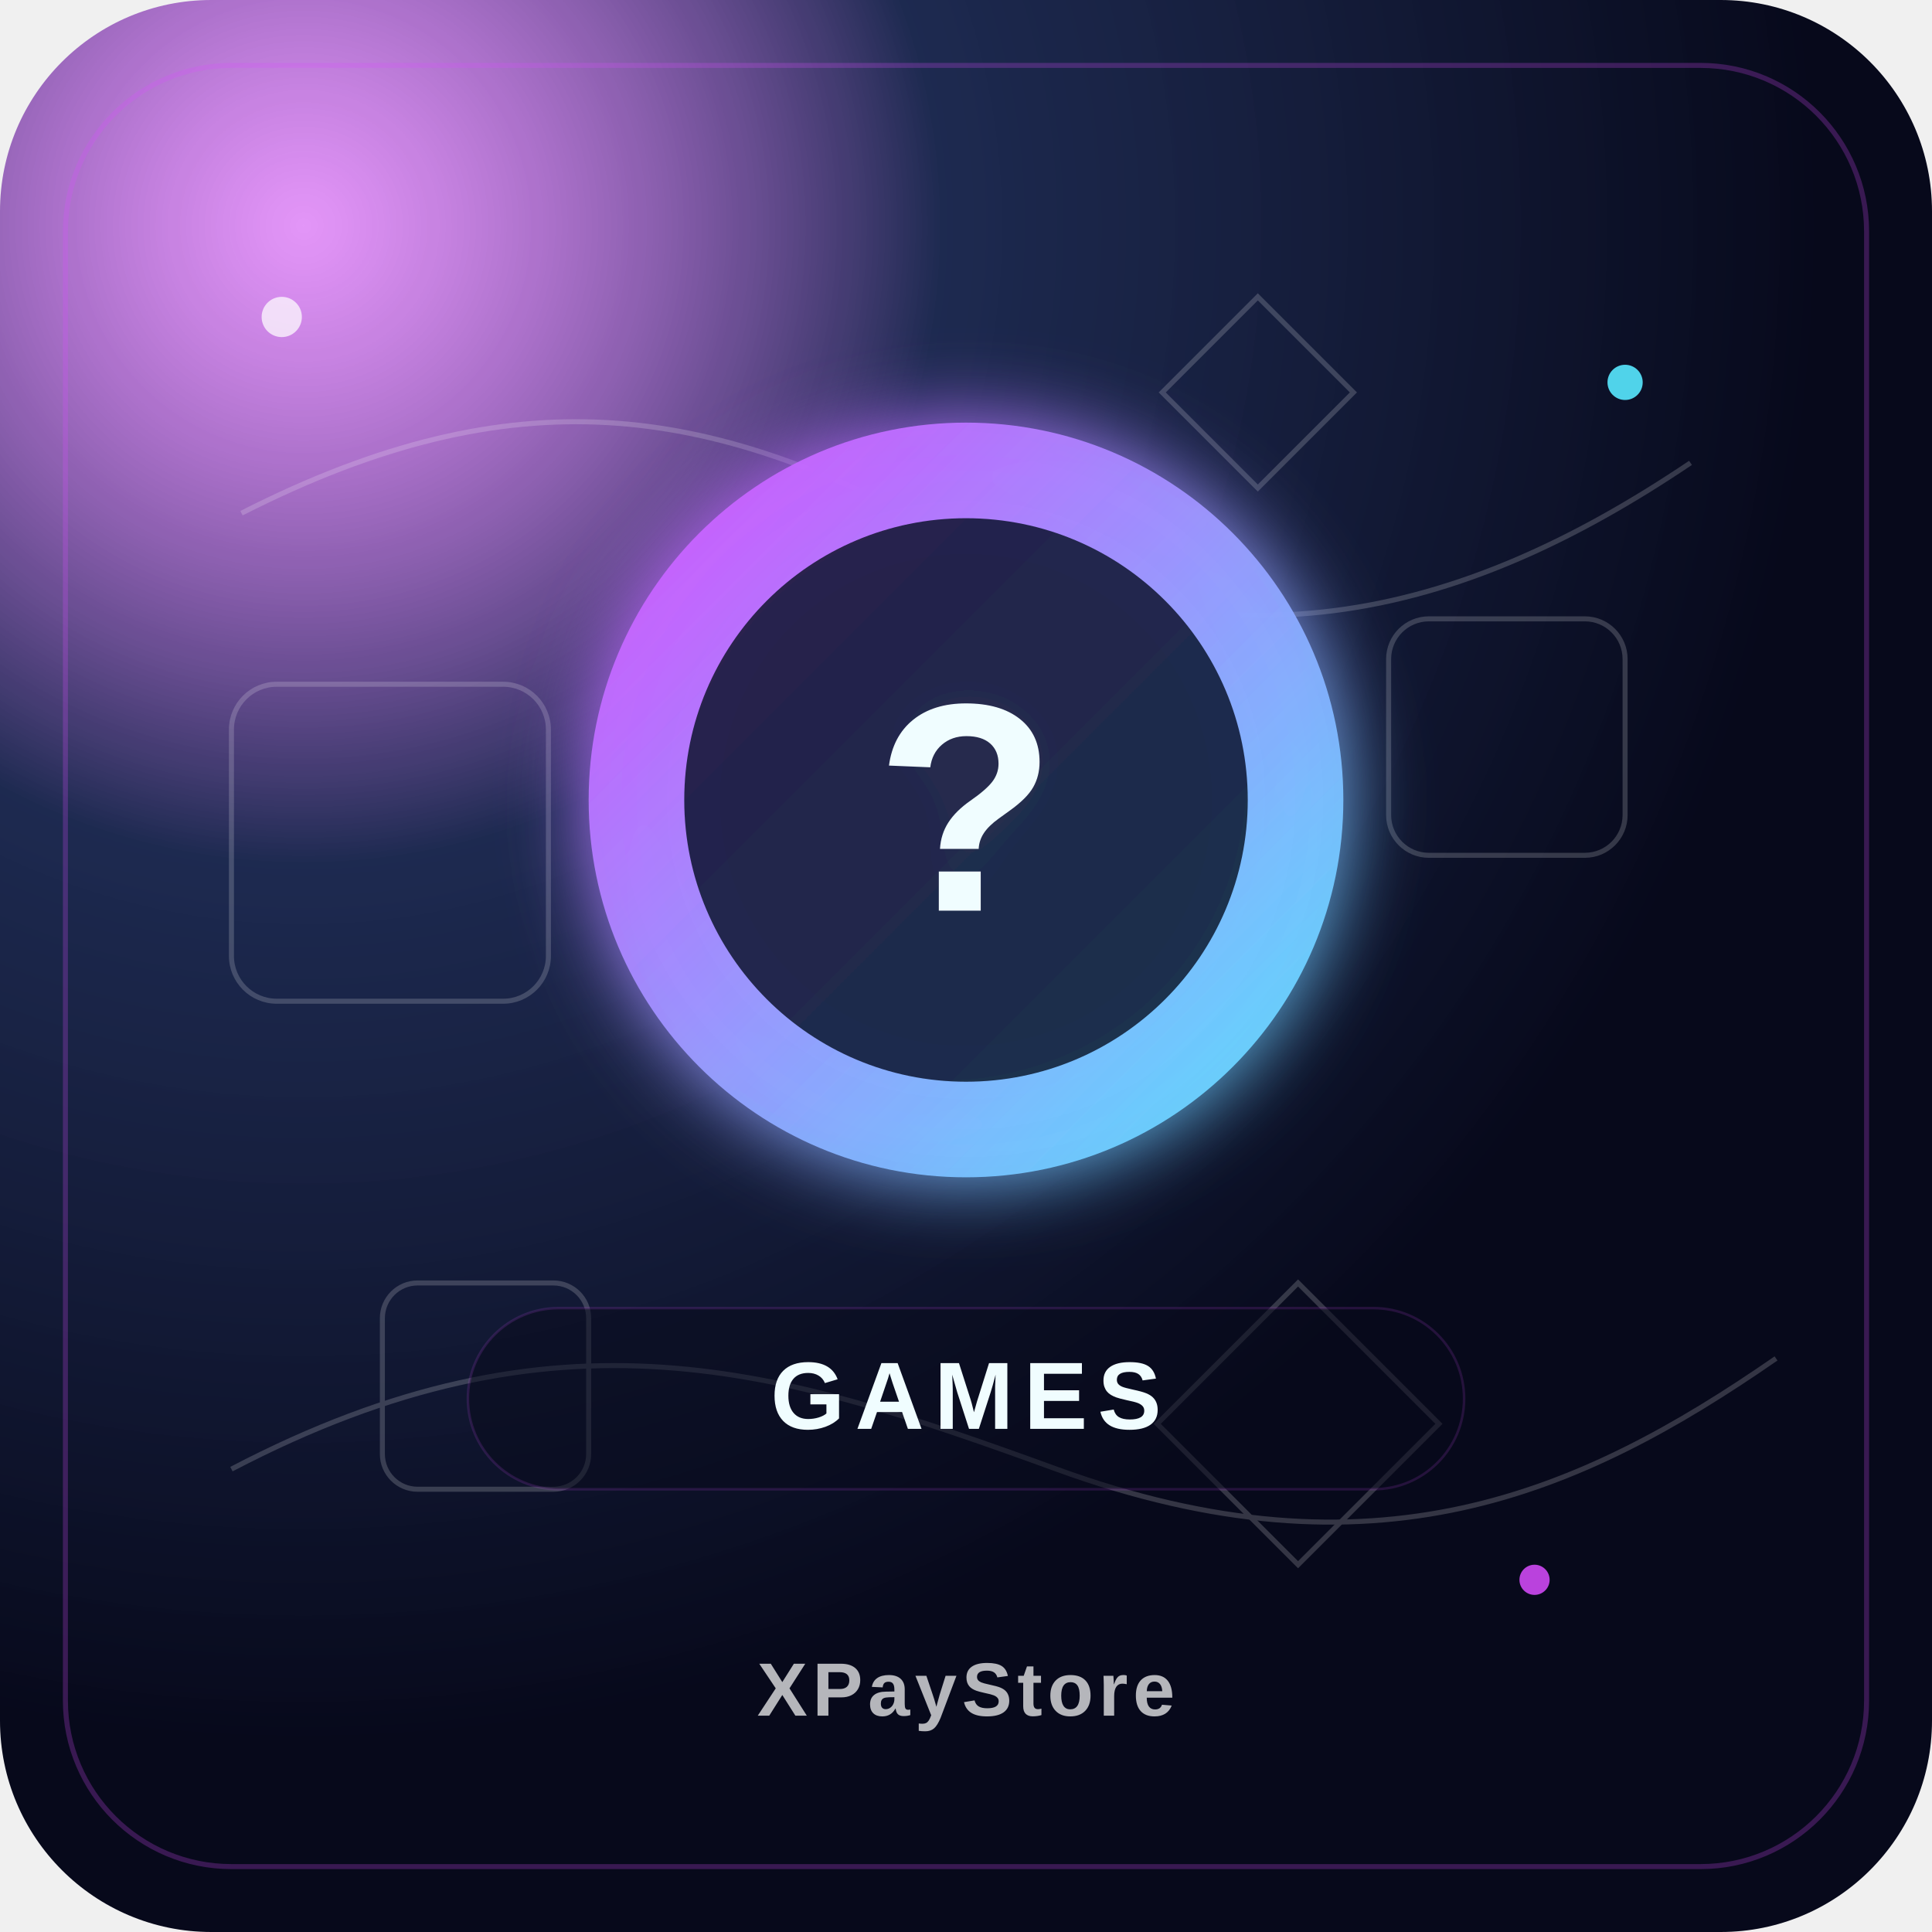
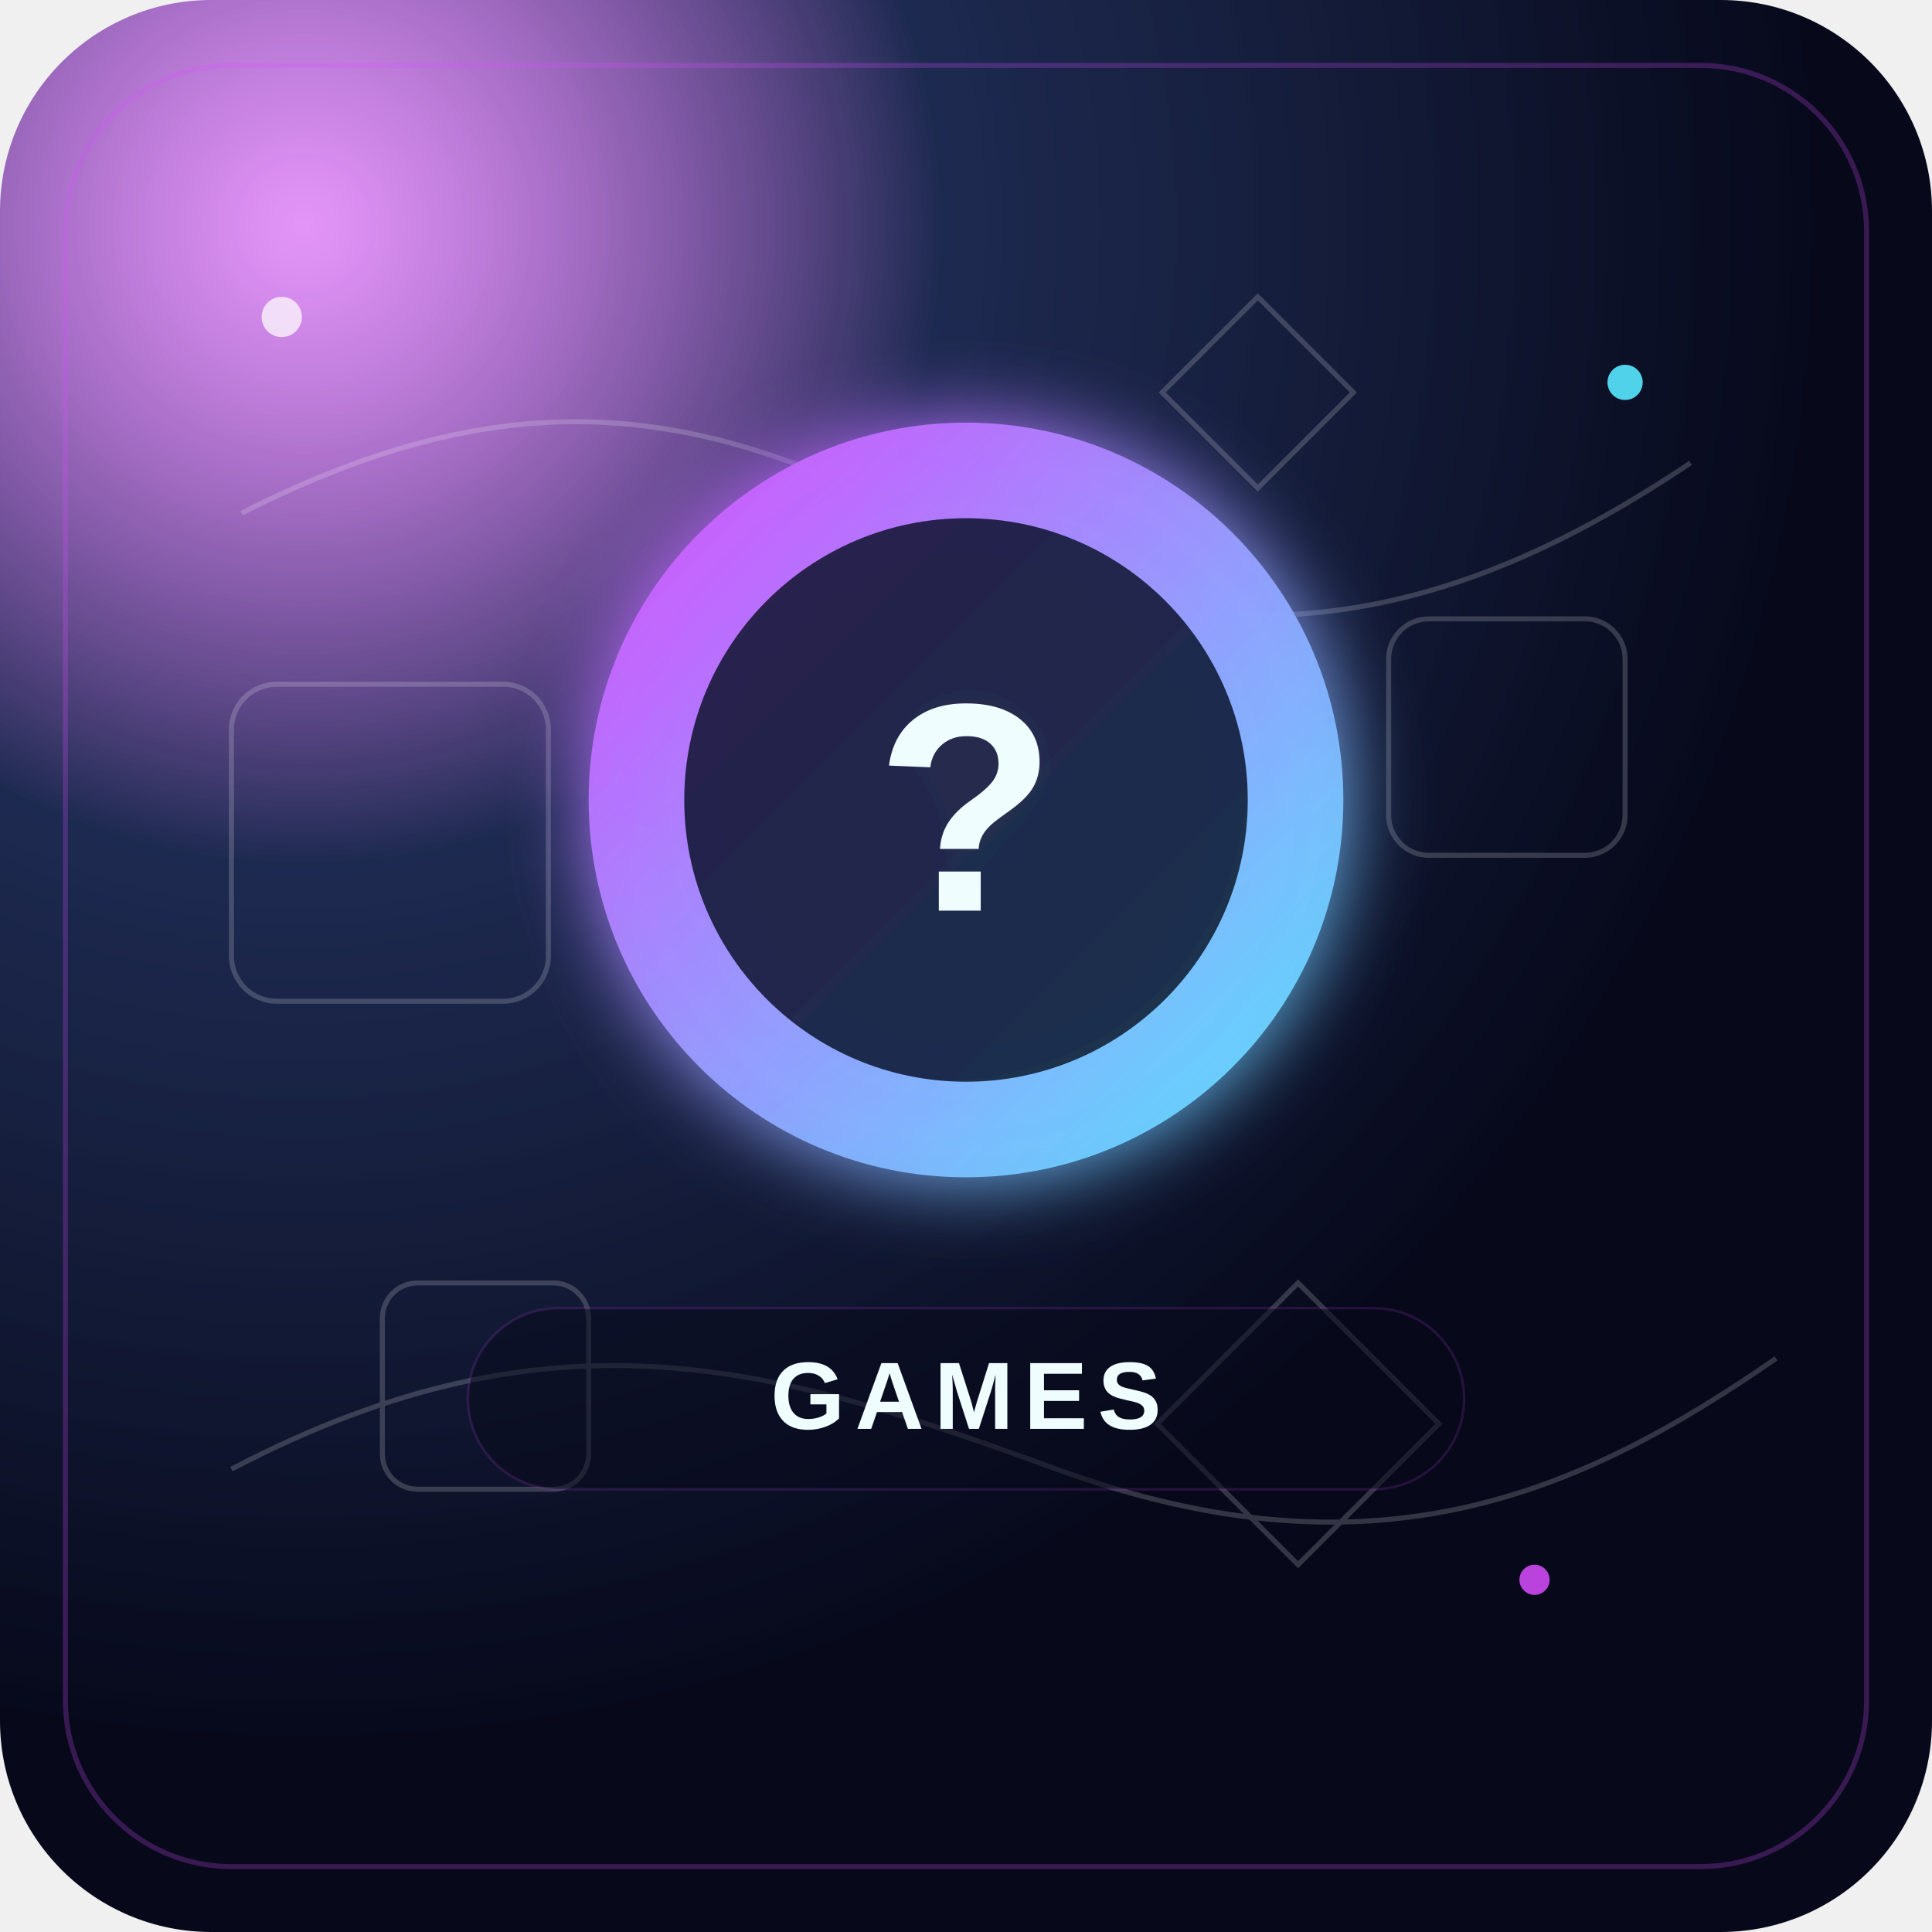
<svg xmlns="http://www.w3.org/2000/svg" width="768" height="768" viewBox="0 0 768 768">
  <defs>
    <radialGradient id="bgxpaycatgamessvg" cx="16%" cy="12%" r="78%">
      <stop offset="0" stop-color="#D94CFF" stop-opacity="0.55" />
      <stop offset="0.42" stop-color="#15224A" stop-opacity="0.96" />
      <stop offset="1" stop-color="#07091B" />
    </radialGradient>
    <linearGradient id="brandxpaycatgamessvg" x1="0" x2="1" y1="0" y2="1">
      <stop offset="0" stop-color="#D94CFF" />
      <stop offset="1" stop-color="#58E8FF" />
    </linearGradient>
    <filter id="softGlowxpaycatgamessvg" x="-45%" y="-45%" width="190%" height="190%">
      <feGaussianBlur stdDeviation="16" result="blur" />
      <feMerge>
        <feMergeNode in="blur" />
        <feMergeNode in="SourceGraphic" />
      </feMerge>
    </filter>
  </defs>
  <rect width="768" height="768" rx="84" fill="url(#bgxpaycatgamessvg)" />
  <rect x="26" y="26" width="716" height="716" rx="66" fill="none" stroke="#D94CFF" stroke-opacity="0.24" stroke-width="2" />
  <g opacity="0.18" stroke="#FFFFFF" stroke-width="2" fill="none">
    <path d="M96 204 C206 148 282 162 372 210 C486 270 580 246 672 184" />
    <path d="M92 584 C222 516 310 544 420 584 C546 630 628 594 706 540" />
    <rect x="92" y="272" width="126" height="126" rx="18" />
    <rect x="552" y="246" width="94" height="94" rx="16" />
    <rect x="152" y="510" width="82" height="82" rx="14" />
    <path d="M500 118l38 38-38 38-38-38z" />
    <path d="M516 510l56 56-56 56-56-56z" />
  </g>
  <circle cx="112" cy="126" r="8" fill="#FFFFFF" opacity="0.72" />
  <circle cx="646" cy="152" r="7" fill="#58E8FF" opacity="0.9" />
  <circle cx="610" cy="628" r="6" fill="#D94CFF" opacity="0.85" />
  <g filter="url(#softGlowxpaycatgamessvg)">
    <circle cx="384" cy="318" r="150" fill="url(#brandxpaycatgamessvg)" opacity="0.96" />
    <circle cx="384" cy="318" r="112" fill="#071026" opacity="0.82" />
    <text x="384" y="362" text-anchor="middle" font-family="Arial, Helvetica, sans-serif" font-size="118" font-weight="900" fill="#F0FDFF">?</text>
  </g>
  <rect x="186" y="520" width="396" height="72" rx="36" fill="#07091B" opacity="0.52" stroke="#D94CFF" stroke-opacity="0.28" />
  <text x="384" y="568" text-anchor="middle" font-family="Arial, Helvetica, sans-serif" font-size="38" font-weight="900" letter-spacing="4" fill="#F0FDFF">GAMES</text>
-   <text x="384" y="682" text-anchor="middle" font-family="Arial, Helvetica, sans-serif" font-size="30" font-weight="900" letter-spacing="2" fill="#FFFFFF" opacity="0.70">XPayStore</text>
</svg>
